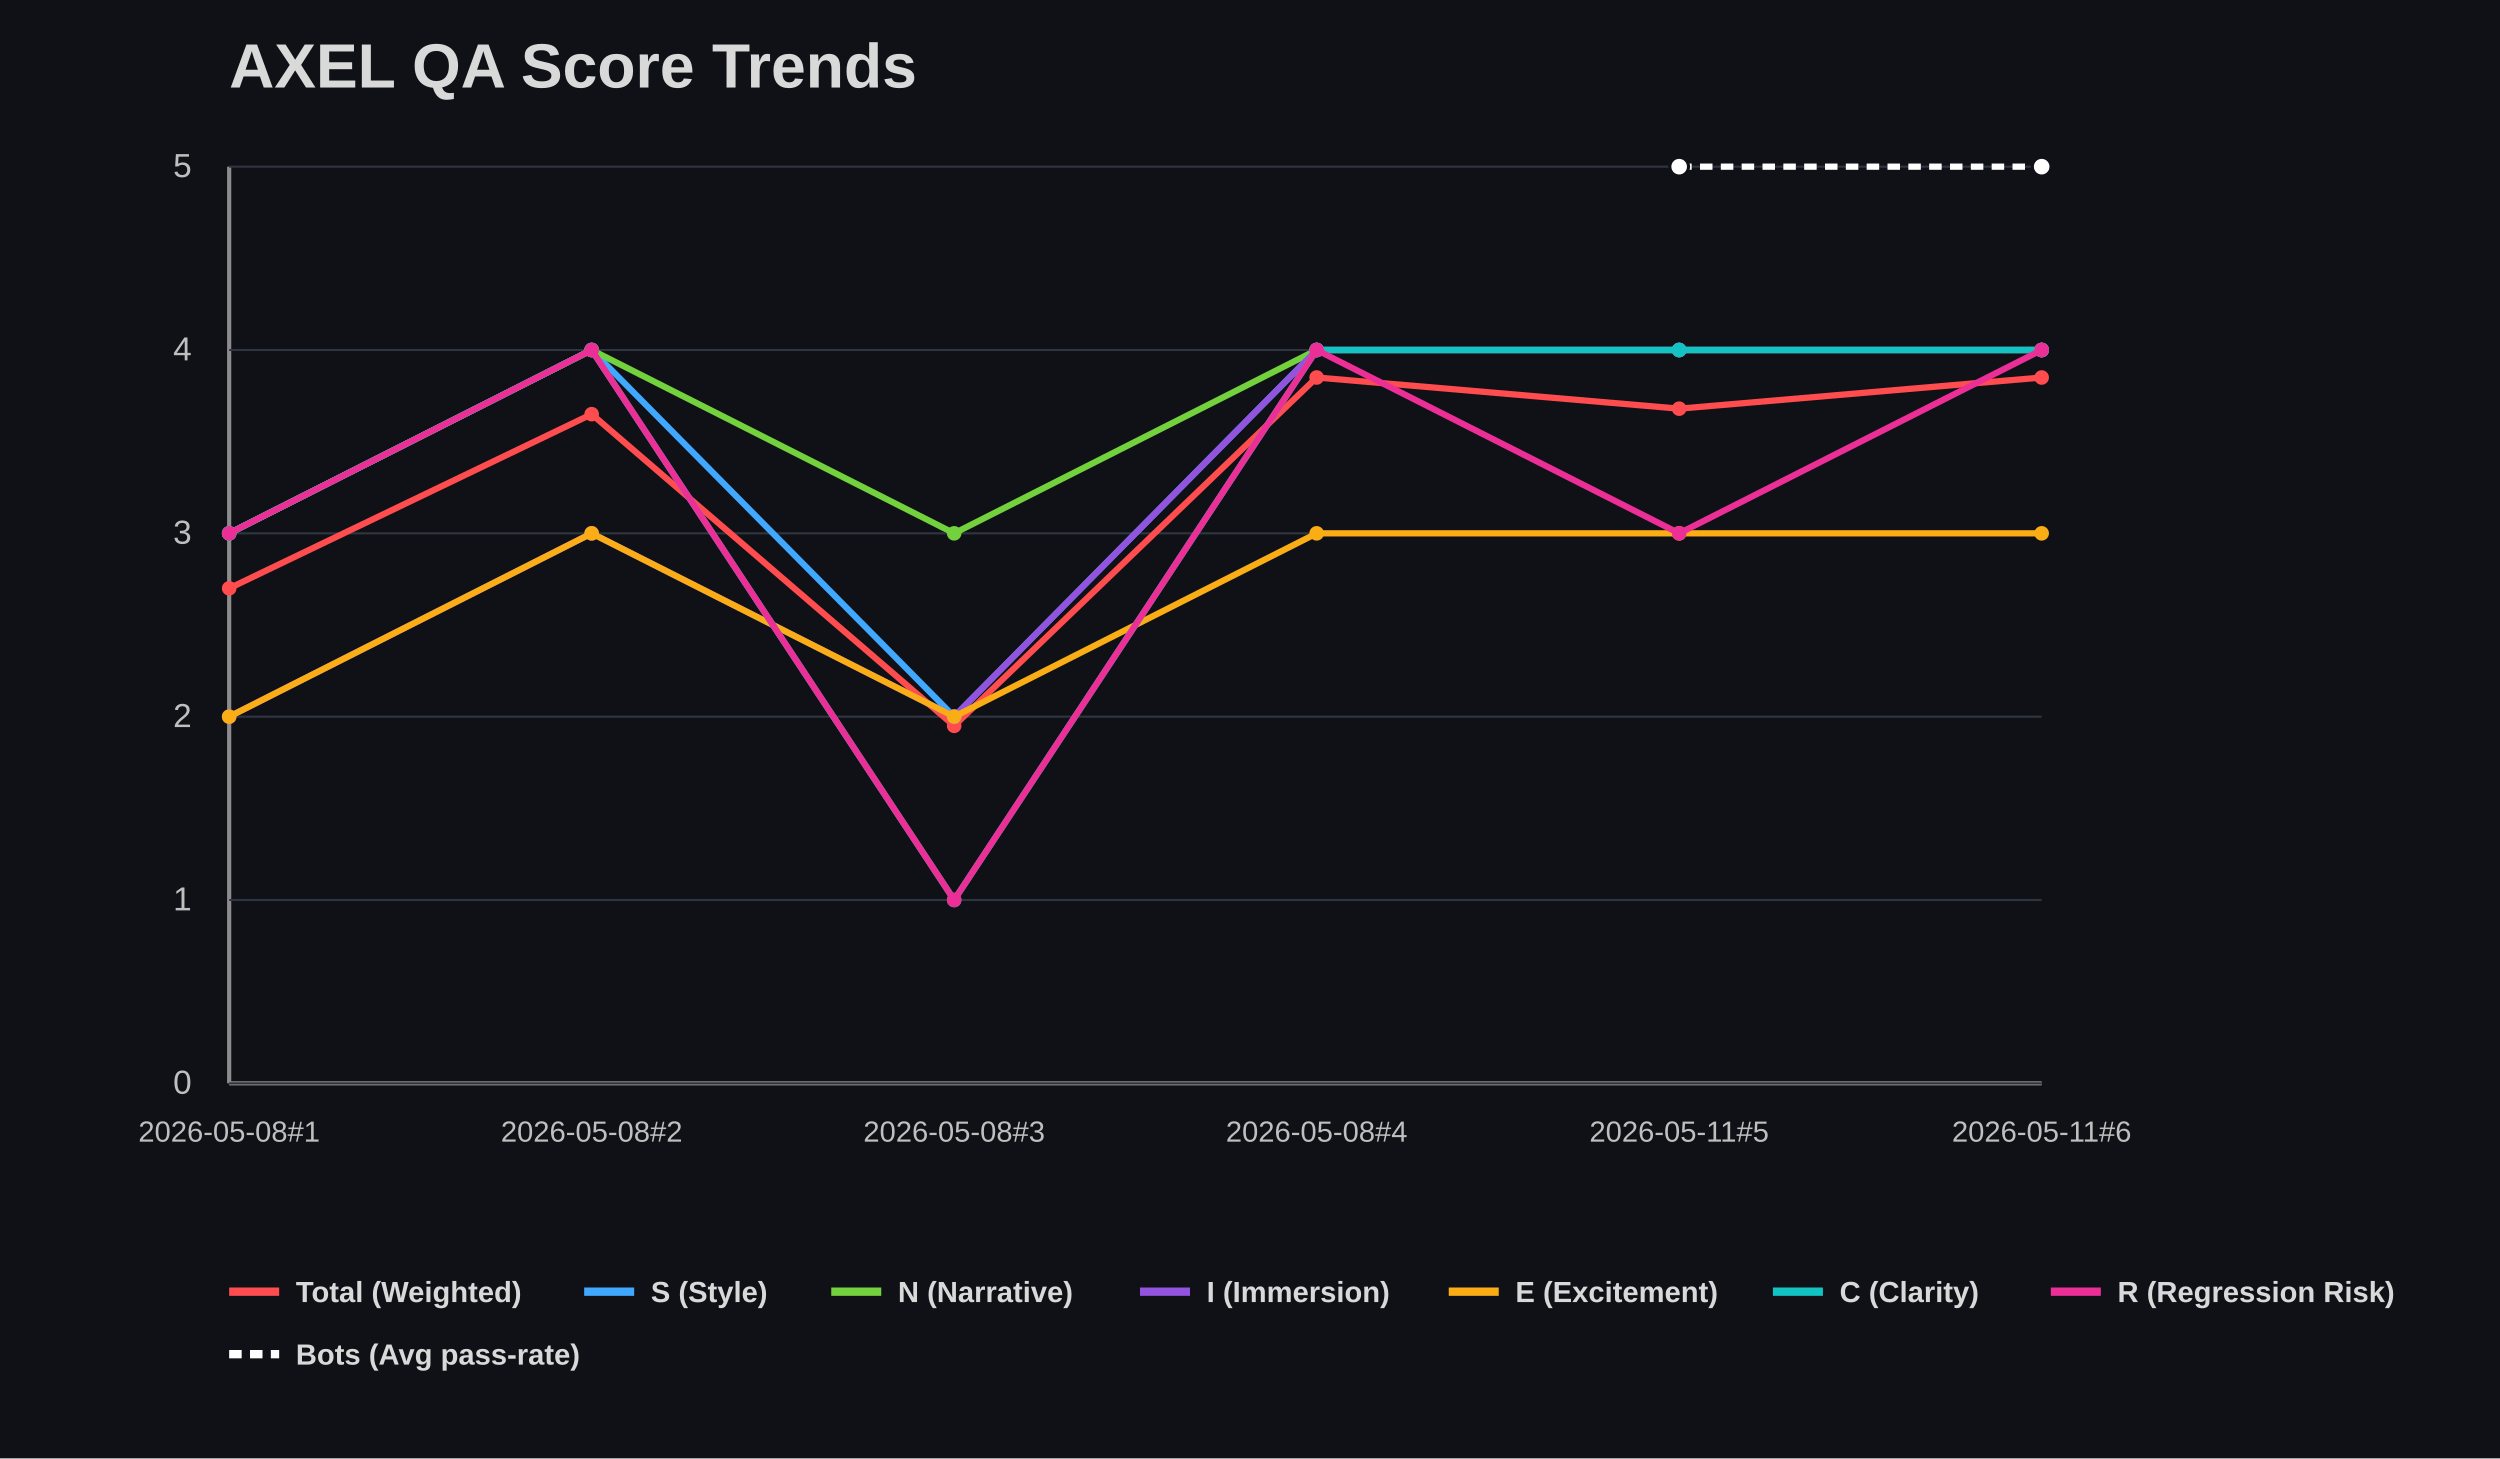
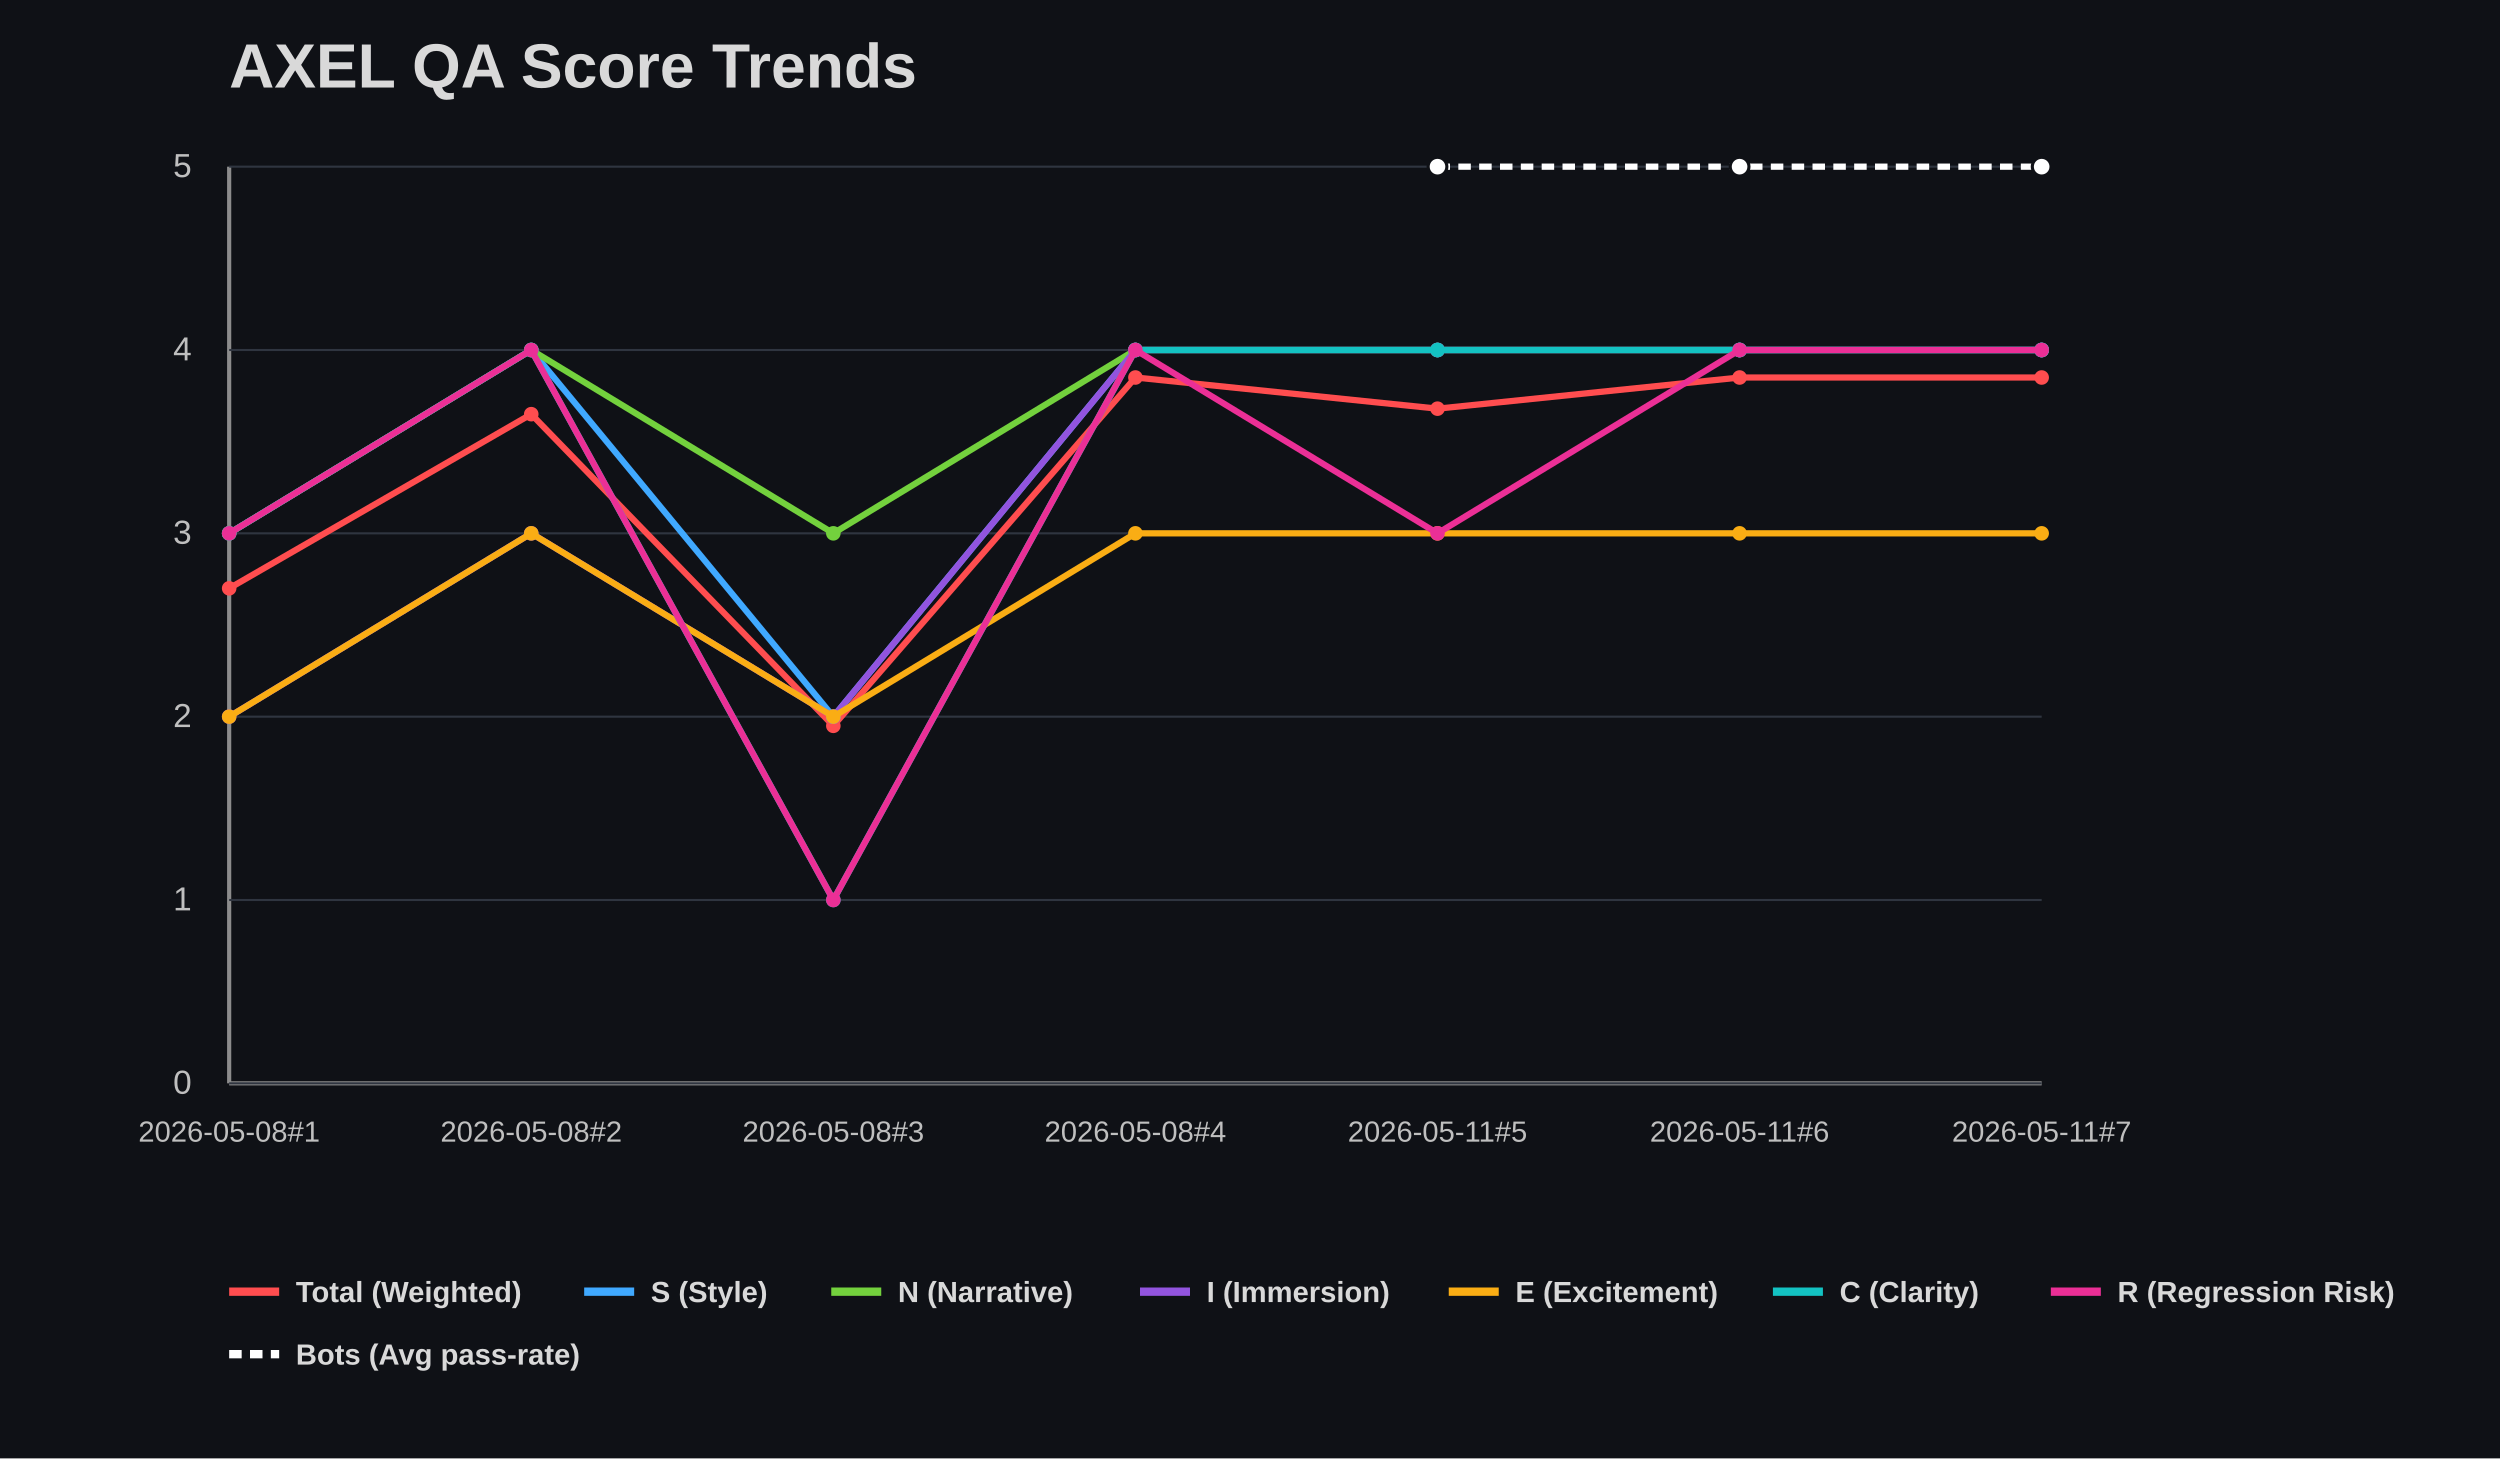
<svg xmlns="http://www.w3.org/2000/svg" width="1200" height="700" viewBox="0 0 1200 700">
  <rect x="0" y="0" width="100%" height="100%" fill="#0f1116" />
  <text x="110" y="42" fill="#d9d9d9" font-family="Segoe UI, Arial, sans-serif" font-size="30" font-weight="600">AXEL QA Score Trends</text>
  <line x1="110" y1="80" x2="110" y2="520" stroke="#8c8c8c" stroke-width="2" />
  <line x1="110" y1="520" x2="980" y2="520" stroke="#8c8c8c" stroke-width="2" />
  <line x1="110" y1="520.00" x2="980" y2="520.00" stroke="#2f3540" stroke-width="1" />
  <text x="92" y="525.00" text-anchor="end" fill="#bfbfbf" font-family="Segoe UI, Arial, sans-serif" font-size="16">0</text>
  <line x1="110" y1="432.00" x2="980" y2="432.00" stroke="#2f3540" stroke-width="1" />
  <text x="92" y="437.00" text-anchor="end" fill="#bfbfbf" font-family="Segoe UI, Arial, sans-serif" font-size="16">1</text>
  <line x1="110" y1="344.00" x2="980" y2="344.00" stroke="#2f3540" stroke-width="1" />
  <text x="92" y="349.00" text-anchor="end" fill="#bfbfbf" font-family="Segoe UI, Arial, sans-serif" font-size="16">2</text>
  <line x1="110" y1="256.00" x2="980" y2="256.00" stroke="#2f3540" stroke-width="1" />
  <text x="92" y="261.00" text-anchor="end" fill="#bfbfbf" font-family="Segoe UI, Arial, sans-serif" font-size="16">3</text>
  <line x1="110" y1="168.00" x2="980" y2="168.00" stroke="#2f3540" stroke-width="1" />
  <text x="92" y="173.00" text-anchor="end" fill="#bfbfbf" font-family="Segoe UI, Arial, sans-serif" font-size="16">4</text>
  <line x1="110" y1="80.00" x2="980" y2="80.00" stroke="#2f3540" stroke-width="1" />
  <text x="92" y="85.00" text-anchor="end" fill="#bfbfbf" font-family="Segoe UI, Arial, sans-serif" font-size="16">5</text>
  <text x="110.00" y="548" text-anchor="middle" fill="#bfbfbf" font-family="Segoe UI, Arial, sans-serif" font-size="14">2026-05-08#1</text>
-   <text x="284.00" y="548" text-anchor="middle" fill="#bfbfbf" font-family="Segoe UI, Arial, sans-serif" font-size="14">2026-05-08#2</text>
-   <text x="458.00" y="548" text-anchor="middle" fill="#bfbfbf" font-family="Segoe UI, Arial, sans-serif" font-size="14">2026-05-08#3</text>
-   <text x="632.00" y="548" text-anchor="middle" fill="#bfbfbf" font-family="Segoe UI, Arial, sans-serif" font-size="14">2026-05-08#4</text>
-   <text x="806.00" y="548" text-anchor="middle" fill="#bfbfbf" font-family="Segoe UI, Arial, sans-serif" font-size="14">2026-05-11#5</text>
-   <text x="980.00" y="548" text-anchor="middle" fill="#bfbfbf" font-family="Segoe UI, Arial, sans-serif" font-size="14">2026-05-11#6</text>
-   <polyline points="110.00,282.40 284.00,198.80 458.00,348.40 632.00,181.20 806.00,196.16 980.00,181.20" fill="none" stroke="#ff4d4f" stroke-width="3" />
+   <text x="255.00" y="548" text-anchor="middle" fill="#bfbfbf" font-family="Segoe UI, Arial, sans-serif" font-size="14">2026-05-08#2</text>
+   <text x="400.00" y="548" text-anchor="middle" fill="#bfbfbf" font-family="Segoe UI, Arial, sans-serif" font-size="14">2026-05-08#3</text>
+   <text x="545.00" y="548" text-anchor="middle" fill="#bfbfbf" font-family="Segoe UI, Arial, sans-serif" font-size="14">2026-05-08#4</text>
+   <text x="690.00" y="548" text-anchor="middle" fill="#bfbfbf" font-family="Segoe UI, Arial, sans-serif" font-size="14">2026-05-11#5</text>
+   <text x="835.00" y="548" text-anchor="middle" fill="#bfbfbf" font-family="Segoe UI, Arial, sans-serif" font-size="14">2026-05-11#6</text>
+   <text x="980.00" y="548" text-anchor="middle" fill="#bfbfbf" font-family="Segoe UI, Arial, sans-serif" font-size="14">2026-05-11#7</text>
+   <polyline points="110.00,282.40 255.00,198.80 400.00,348.40 545.00,181.20 690.00,196.16 835.00,181.20 980.00,181.20" fill="none" stroke="#ff4d4f" stroke-width="3" />
  <circle cx="110.00" cy="282.40" r="3.5" fill="#ff4d4f" />
-   <circle cx="284.00" cy="198.80" r="3.5" fill="#ff4d4f" />
-   <circle cx="458.00" cy="348.40" r="3.5" fill="#ff4d4f" />
-   <circle cx="632.00" cy="181.20" r="3.5" fill="#ff4d4f" />
-   <circle cx="806.00" cy="196.16" r="3.5" fill="#ff4d4f" />
+   <circle cx="255.00" cy="198.80" r="3.5" fill="#ff4d4f" />
+   <circle cx="400.00" cy="348.40" r="3.5" fill="#ff4d4f" />
+   <circle cx="545.00" cy="181.20" r="3.5" fill="#ff4d4f" />
+   <circle cx="690.00" cy="196.16" r="3.5" fill="#ff4d4f" />
+   <circle cx="835.00" cy="181.20" r="3.5" fill="#ff4d4f" />
  <circle cx="980.00" cy="181.20" r="3.5" fill="#ff4d4f" />
-   <polyline points="110.00,256.00 284.00,168.00 458.00,344.00 632.00,168.00 806.00,168.00 980.00,168.00" fill="none" stroke="#40a9ff" stroke-width="3" />
+   <polyline points="110.00,256.00 255.00,168.00 400.00,344.00 545.00,168.00 690.00,168.00 835.00,168.00 980.00,168.00" fill="none" stroke="#40a9ff" stroke-width="3" />
  <circle cx="110.00" cy="256.00" r="3.5" fill="#40a9ff" />
-   <circle cx="284.00" cy="168.00" r="3.5" fill="#40a9ff" />
-   <circle cx="458.00" cy="344.00" r="3.5" fill="#40a9ff" />
-   <circle cx="632.00" cy="168.00" r="3.5" fill="#40a9ff" />
-   <circle cx="806.00" cy="168.00" r="3.5" fill="#40a9ff" />
+   <circle cx="255.00" cy="168.00" r="3.5" fill="#40a9ff" />
+   <circle cx="400.00" cy="344.00" r="3.5" fill="#40a9ff" />
+   <circle cx="545.00" cy="168.00" r="3.5" fill="#40a9ff" />
+   <circle cx="690.00" cy="168.00" r="3.5" fill="#40a9ff" />
+   <circle cx="835.00" cy="168.00" r="3.5" fill="#40a9ff" />
  <circle cx="980.00" cy="168.00" r="3.5" fill="#40a9ff" />
-   <polyline points="110.00,256.00 284.00,168.00 458.00,256.00 632.00,168.00 806.00,168.00 980.00,168.00" fill="none" stroke="#73d13d" stroke-width="3" />
+   <polyline points="110.00,256.00 255.00,168.00 400.00,256.00 545.00,168.00 690.00,168.00 835.00,168.00 980.00,168.00" fill="none" stroke="#73d13d" stroke-width="3" />
  <circle cx="110.00" cy="256.00" r="3.5" fill="#73d13d" />
-   <circle cx="284.00" cy="168.00" r="3.5" fill="#73d13d" />
-   <circle cx="458.00" cy="256.00" r="3.5" fill="#73d13d" />
-   <circle cx="632.00" cy="168.00" r="3.5" fill="#73d13d" />
-   <circle cx="806.00" cy="168.00" r="3.5" fill="#73d13d" />
+   <circle cx="255.00" cy="168.00" r="3.5" fill="#73d13d" />
+   <circle cx="400.00" cy="256.00" r="3.5" fill="#73d13d" />
+   <circle cx="545.00" cy="168.00" r="3.5" fill="#73d13d" />
+   <circle cx="690.00" cy="168.00" r="3.5" fill="#73d13d" />
+   <circle cx="835.00" cy="168.00" r="3.5" fill="#73d13d" />
  <circle cx="980.00" cy="168.00" r="3.5" fill="#73d13d" />
-   <polyline points="110.00,344.00 284.00,256.00 458.00,344.00 632.00,168.00 806.00,168.00 980.00,168.00" fill="none" stroke="#9254de" stroke-width="3" />
+   <polyline points="110.00,344.00 255.00,256.00 400.00,344.00 545.00,168.00 690.00,168.00 835.00,168.00 980.00,168.00" fill="none" stroke="#9254de" stroke-width="3" />
  <circle cx="110.00" cy="344.00" r="3.5" fill="#9254de" />
-   <circle cx="284.00" cy="256.00" r="3.5" fill="#9254de" />
-   <circle cx="458.00" cy="344.00" r="3.5" fill="#9254de" />
-   <circle cx="632.00" cy="168.00" r="3.5" fill="#9254de" />
-   <circle cx="806.00" cy="168.00" r="3.5" fill="#9254de" />
+   <circle cx="255.00" cy="256.00" r="3.5" fill="#9254de" />
+   <circle cx="400.00" cy="344.00" r="3.5" fill="#9254de" />
+   <circle cx="545.00" cy="168.00" r="3.5" fill="#9254de" />
+   <circle cx="690.00" cy="168.00" r="3.5" fill="#9254de" />
+   <circle cx="835.00" cy="168.00" r="3.5" fill="#9254de" />
  <circle cx="980.00" cy="168.00" r="3.5" fill="#9254de" />
-   <polyline points="110.00,344.00 284.00,256.00 458.00,344.00 632.00,256.00 806.00,256.00 980.00,256.00" fill="none" stroke="#faad14" stroke-width="3" />
+   <polyline points="110.00,344.00 255.00,256.00 400.00,344.00 545.00,256.00 690.00,256.00 835.00,256.00 980.00,256.00" fill="none" stroke="#faad14" stroke-width="3" />
  <circle cx="110.00" cy="344.00" r="3.5" fill="#faad14" />
-   <circle cx="284.00" cy="256.00" r="3.5" fill="#faad14" />
-   <circle cx="458.00" cy="344.00" r="3.5" fill="#faad14" />
-   <circle cx="632.00" cy="256.00" r="3.5" fill="#faad14" />
-   <circle cx="806.00" cy="256.00" r="3.5" fill="#faad14" />
+   <circle cx="255.00" cy="256.00" r="3.5" fill="#faad14" />
+   <circle cx="400.00" cy="344.00" r="3.5" fill="#faad14" />
+   <circle cx="545.00" cy="256.00" r="3.5" fill="#faad14" />
+   <circle cx="690.00" cy="256.00" r="3.5" fill="#faad14" />
+   <circle cx="835.00" cy="256.00" r="3.5" fill="#faad14" />
  <circle cx="980.00" cy="256.00" r="3.5" fill="#faad14" />
-   <polyline points="110.00,256.00 284.00,168.00 458.00,432.00 632.00,168.00 806.00,168.00 980.00,168.00" fill="none" stroke="#13c2c2" stroke-width="3" />
+   <polyline points="110.00,256.00 255.00,168.00 400.00,432.00 545.00,168.00 690.00,168.00 835.00,168.00 980.00,168.00" fill="none" stroke="#13c2c2" stroke-width="3" />
  <circle cx="110.00" cy="256.00" r="3.5" fill="#13c2c2" />
-   <circle cx="284.00" cy="168.00" r="3.5" fill="#13c2c2" />
-   <circle cx="458.00" cy="432.00" r="3.5" fill="#13c2c2" />
-   <circle cx="632.00" cy="168.00" r="3.5" fill="#13c2c2" />
-   <circle cx="806.00" cy="168.00" r="3.5" fill="#13c2c2" />
+   <circle cx="255.00" cy="168.00" r="3.5" fill="#13c2c2" />
+   <circle cx="400.00" cy="432.00" r="3.5" fill="#13c2c2" />
+   <circle cx="545.00" cy="168.00" r="3.5" fill="#13c2c2" />
+   <circle cx="690.00" cy="168.00" r="3.5" fill="#13c2c2" />
+   <circle cx="835.00" cy="168.00" r="3.5" fill="#13c2c2" />
  <circle cx="980.00" cy="168.00" r="3.5" fill="#13c2c2" />
-   <polyline points="110.00,256.00 284.00,168.00 458.00,432.00 632.00,168.00 806.00,256.00 980.00,168.00" fill="none" stroke="#eb2f96" stroke-width="3" />
+   <polyline points="110.00,256.00 255.00,168.00 400.00,432.00 545.00,168.00 690.00,256.00 835.00,168.00 980.00,168.00" fill="none" stroke="#eb2f96" stroke-width="3" />
  <circle cx="110.00" cy="256.00" r="3.5" fill="#eb2f96" />
-   <circle cx="284.00" cy="168.00" r="3.5" fill="#eb2f96" />
-   <circle cx="458.00" cy="432.00" r="3.5" fill="#eb2f96" />
-   <circle cx="632.00" cy="168.00" r="3.5" fill="#eb2f96" />
-   <circle cx="806.00" cy="256.00" r="3.5" fill="#eb2f96" />
+   <circle cx="255.00" cy="168.00" r="3.5" fill="#eb2f96" />
+   <circle cx="400.00" cy="432.00" r="3.5" fill="#eb2f96" />
+   <circle cx="545.00" cy="168.00" r="3.5" fill="#eb2f96" />
+   <circle cx="690.00" cy="256.00" r="3.5" fill="#eb2f96" />
+   <circle cx="835.00" cy="168.00" r="3.5" fill="#eb2f96" />
  <circle cx="980.00" cy="168.00" r="3.5" fill="#eb2f96" />
-   <polyline points="806.00,80.00 980.00,80.00" fill="none" stroke="#ffffff" stroke-width="3" stroke-dasharray="6,4" />
-   <circle cx="806.00" cy="80.00" r="4.5" fill="#ffffff" stroke="#0f1116" stroke-width="1.5" />
+   <polyline points="690.00,80.00 835.00,80.00 980.00,80.00" fill="none" stroke="#ffffff" stroke-width="3" stroke-dasharray="6,4" />
+   <circle cx="690.00" cy="80.00" r="4.5" fill="#ffffff" stroke="#0f1116" stroke-width="1.5" />
+   <circle cx="835.00" cy="80.00" r="4.5" fill="#ffffff" stroke="#0f1116" stroke-width="1.5" />
  <circle cx="980.00" cy="80.00" r="4.5" fill="#ffffff" stroke="#0f1116" stroke-width="1.5" />
  <line x1="110.00" y1="620" x2="134.00" y2="620" stroke="#ff4d4f" stroke-width="4" />
  <text x="142.00" y="625" fill="#d9d9d9" font-family="Segoe UI, Arial, sans-serif" font-size="14" font-weight="600">Total (Weighted)</text>
  <line x1="280.40" y1="620" x2="304.40" y2="620" stroke="#40a9ff" stroke-width="4" />
  <text x="312.40" y="625" fill="#d9d9d9" font-family="Segoe UI, Arial, sans-serif" font-size="14" font-weight="600">S (Style)</text>
  <line x1="399.00" y1="620" x2="423.00" y2="620" stroke="#73d13d" stroke-width="4" />
  <text x="431.00" y="625" fill="#d9d9d9" font-family="Segoe UI, Arial, sans-serif" font-size="14" font-weight="600">N (Narrative)</text>
  <line x1="547.20" y1="620" x2="571.20" y2="620" stroke="#9254de" stroke-width="4" />
  <text x="579.20" y="625" fill="#d9d9d9" font-family="Segoe UI, Arial, sans-serif" font-size="14" font-weight="600">I (Immersion)</text>
  <line x1="695.40" y1="620" x2="719.40" y2="620" stroke="#faad14" stroke-width="4" />
  <text x="727.40" y="625" fill="#d9d9d9" font-family="Segoe UI, Arial, sans-serif" font-size="14" font-weight="600">E (Excitement)</text>
  <line x1="851.00" y1="620" x2="875.00" y2="620" stroke="#13c2c2" stroke-width="4" />
  <text x="883.00" y="625" fill="#d9d9d9" font-family="Segoe UI, Arial, sans-serif" font-size="14" font-weight="600">C (Clarity)</text>
  <line x1="984.40" y1="620" x2="1008.40" y2="620" stroke="#eb2f96" stroke-width="4" />
  <text x="1016.40" y="625" fill="#d9d9d9" font-family="Segoe UI, Arial, sans-serif" font-size="14" font-weight="600">R (Regression Risk)</text>
  <line x1="110.00" y1="650" x2="134.00" y2="650" stroke="#ffffff" stroke-width="4" stroke-dasharray="6,4" />
  <text x="142.00" y="655" fill="#d9d9d9" font-family="Segoe UI, Arial, sans-serif" font-size="14" font-weight="600">Bots (Avg pass-rate)</text>
</svg>
